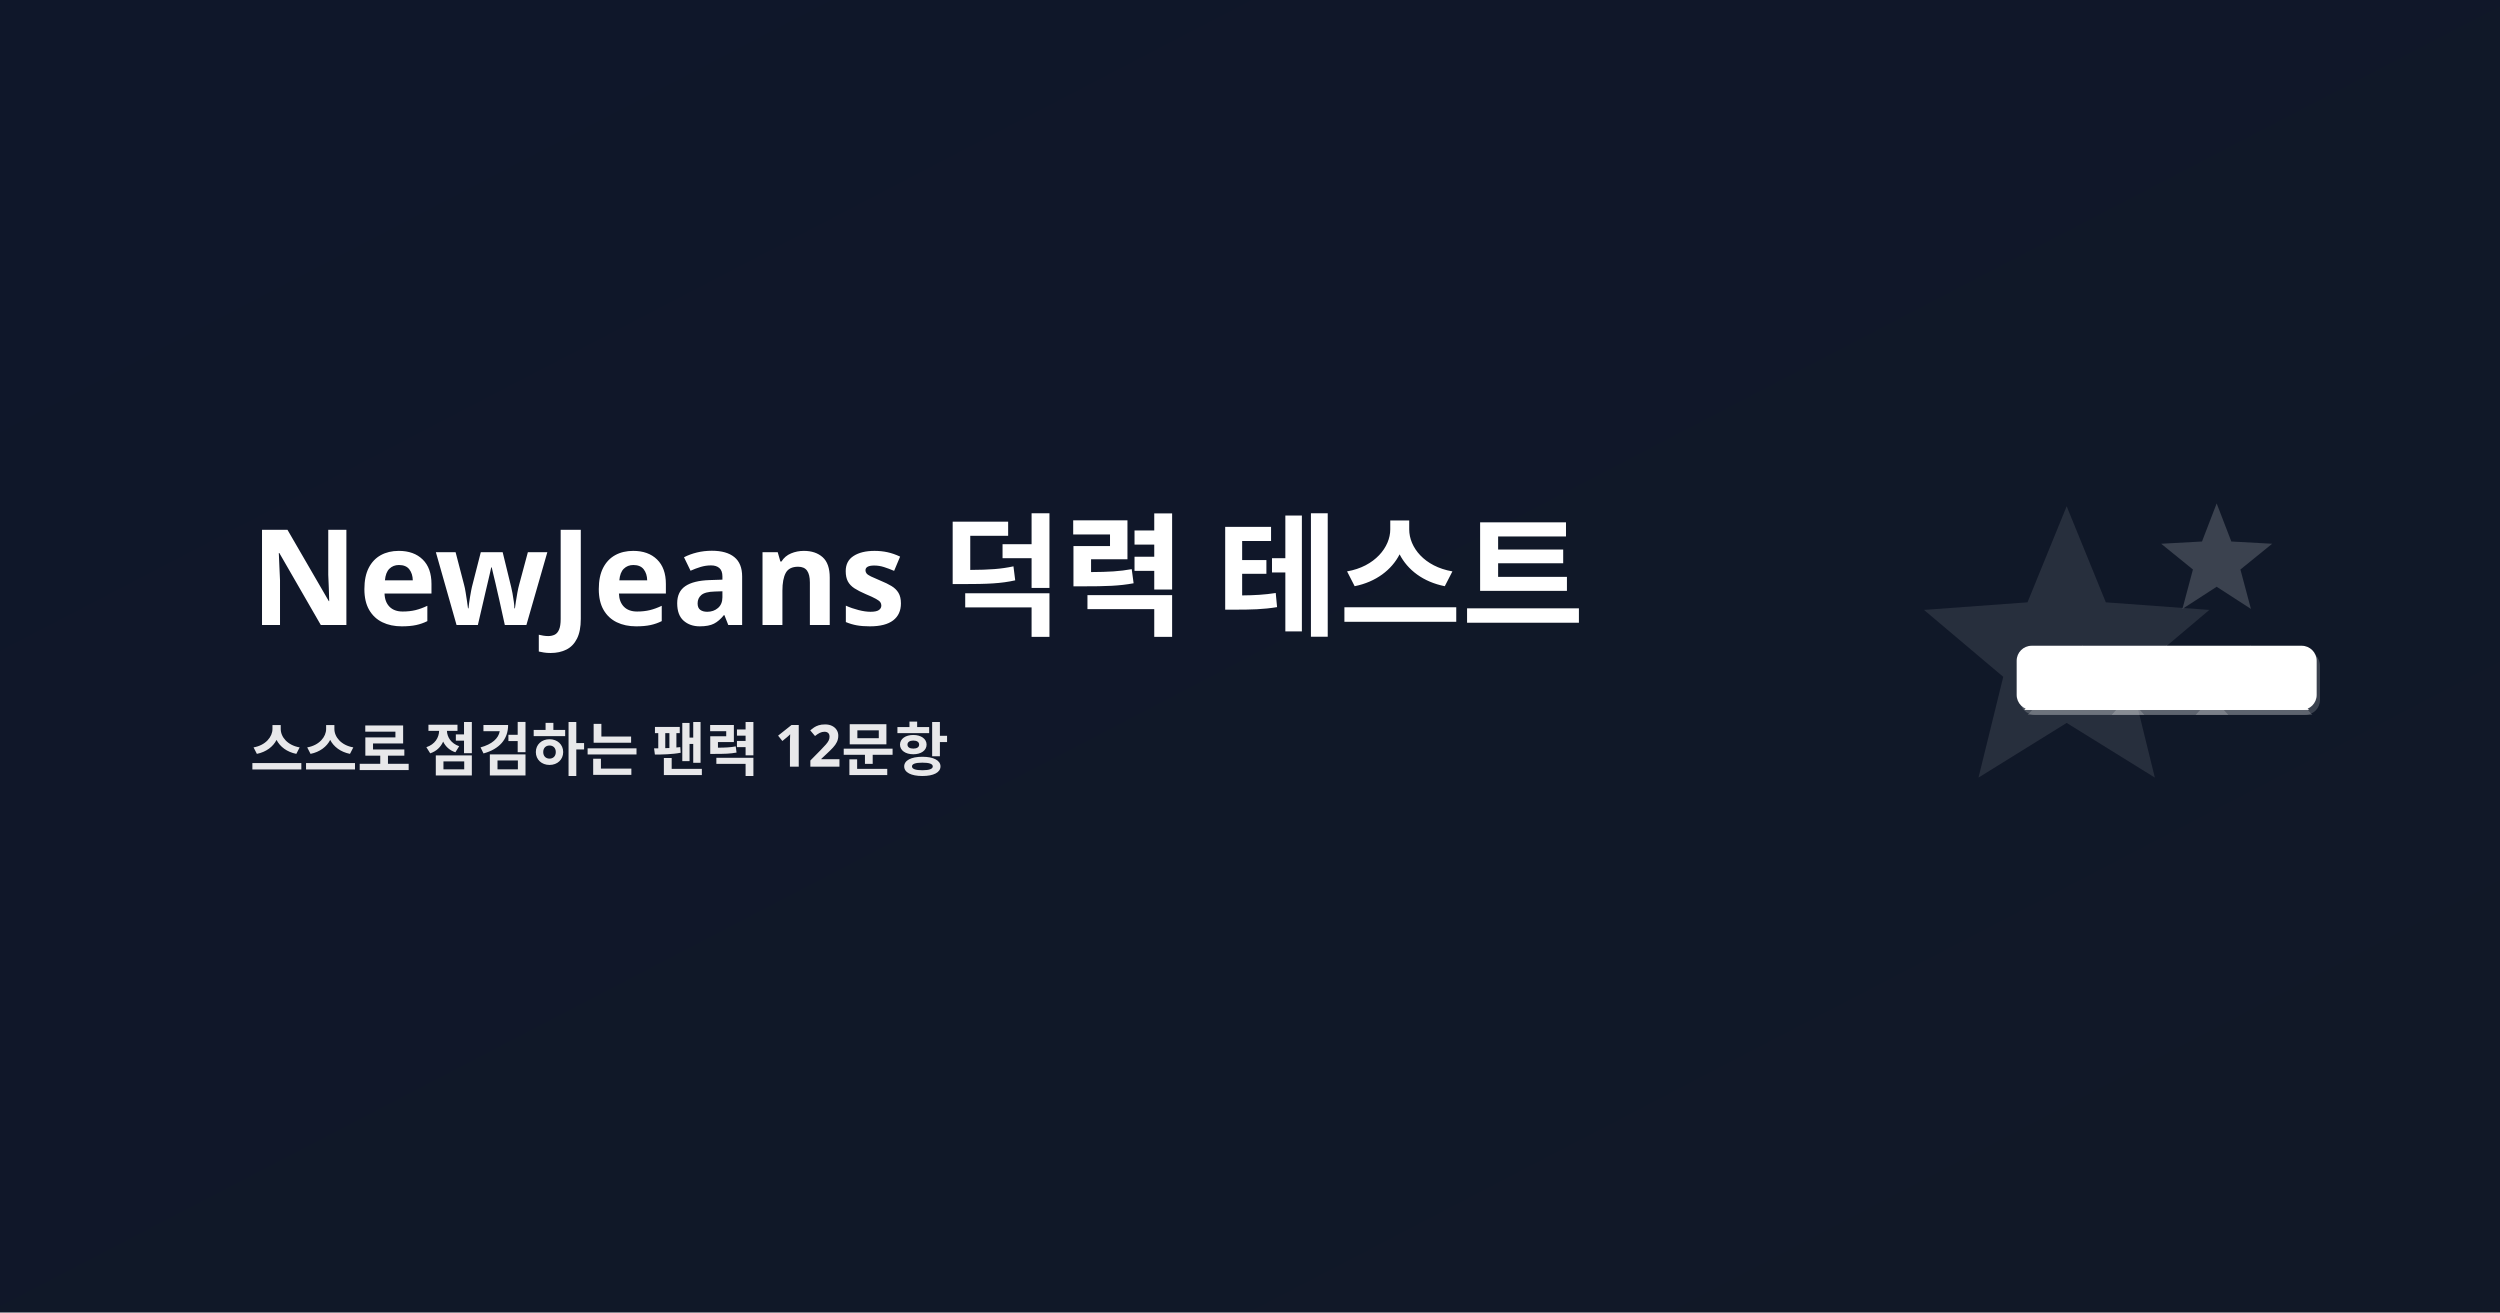
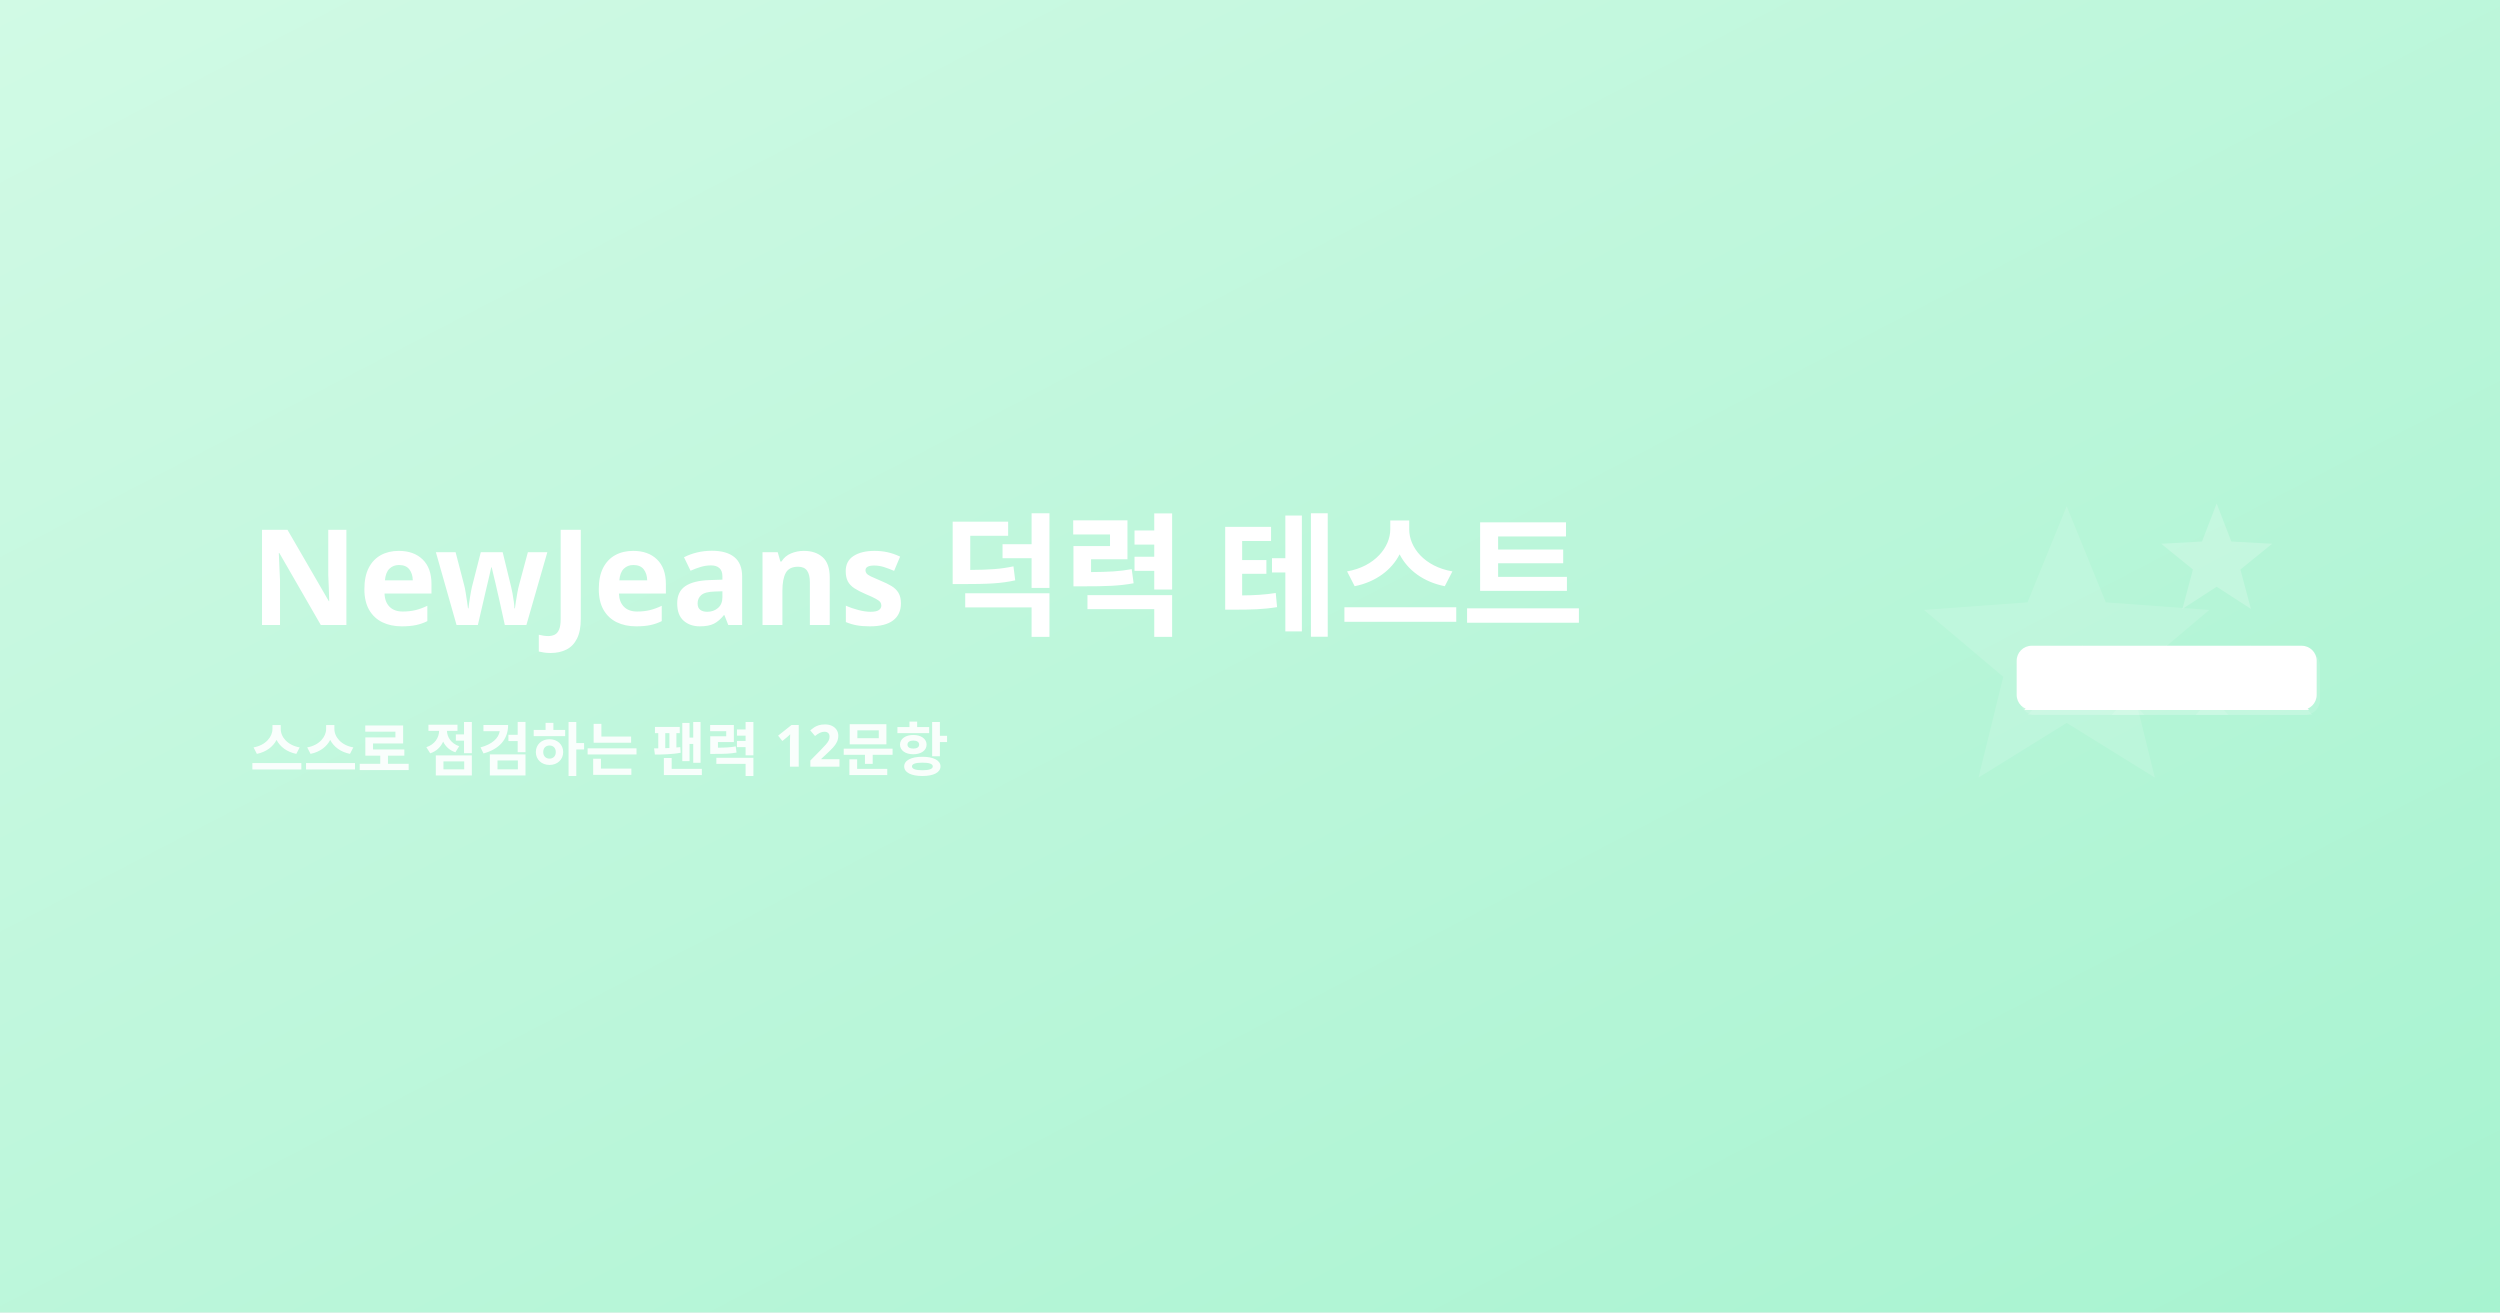
<svg xmlns="http://www.w3.org/2000/svg" width="1200" height="630" viewBox="0 0 1200 630">
  <defs>
    <linearGradient id="bgGrad" x1="0%" y1="0%" x2="100%" y2="100%">
-       <stop offset="0%" stop-color="#0f172a" />
-       <stop offset="100%" stop-color="#111827" />
+       <stop offset="0%" stop-color="#D1FAE5" />
+       <stop offset="100%" stop-color="#A7F3D0" />
    </linearGradient>
  </defs>
  <rect x="0" y="0" width="1200" height="630" fill="url(#bgGrad)" />
  <g transform="translate(680.000,189.000) scale(0.400)">
-     <polygon points="780.0,135.0 733.0,250.3 608.8,259.4 703.9,339.7 674.2,460.6 780.0,395.0 885.8,460.6 856.1,339.7 951.2,259.4 827.0,250.3" fill="#ffffff" opacity="0.10" />
-     <polygon points="960.0,131.6 942.4,177.3 893.4,180.0 931.5,210.9 918.9,258.2 960.0,231.6 1001.1,258.2 988.5,210.9 1026.6,180.0 977.6,177.3" fill="#ffffff" opacity="0.18" />
-     <use href="#ic_crown_base" fill="#000000" opacity="0.18" transform="translate(4,6)" />
+     <polygon points="780.0,135.0 733.0,250.3 608.8,259.4 703.9,339.7 674.2,460.6 780.0,395.0 885.8,460.6 856.1,339.7 951.2,259.4 827.0,250.3" fill="#ffffff" opacity="0.12" />
+     <polygon points="960.0,131.6 942.4,177.3 893.4,180.0 931.5,210.9 918.9,258.2 960.0,231.6 1001.1,258.2 988.5,210.9 1026.6,180.0 977.6,177.3" fill="#ffffff" opacity="0.20" />
+     <use href="#ic_crown_base" fill="#000000" opacity="0.12" transform="translate(4,6)" />
    <rect x="720.0" y="302.4" width="360" height="77.0" rx="18" ry="18" id="ic_crown_base" fill="#ffffff" />
-     <use href="#ic_peak_0" fill="#000000" opacity="0.18" transform="translate(4,6)" />
+     <use href="#ic_peak_0" fill="#000000" opacity="0.12" transform="translate(4,6)" />
    <polygon id="ic_peak_0" points="799.2,302.4 729.2,379.4 869.2,379.4" fill="#ffffff" />
-     <use href="#ic_peak_1" fill="#000000" opacity="0.18" transform="translate(4,6)" />
+     <use href="#ic_peak_1" fill="#000000" opacity="0.12" transform="translate(4,6)" />
    <polygon id="ic_peak_1" points="900.0,302.4 830.0,379.4 970.0,379.4" fill="#ffffff" />
-     <use href="#ic_peak_2" fill="#000000" opacity="0.18" transform="translate(4,6)" />
+     <use href="#ic_peak_2" fill="#000000" opacity="0.12" transform="translate(4,6)" />
    <polygon id="ic_peak_2" points="1000.8,302.4 930.8,379.4 1070.8,379.4" fill="#ffffff" />
  </g>
  <text x="120.000" y="300.000" font-family="Pretendard, Apple SD Gothic Neo, Noto Sans KR, sans-serif" font-size="64.000" font-weight="700" fill="#ffffff">NewJeans 덕력 테스트</text>
  <text x="120.000" y="370.000" font-family="Pretendard, Apple SD Gothic Neo, Noto Sans KR, sans-serif" font-size="28.000" font-weight="700" fill="#ffffff" opacity="0.9">스스로 점검하는 팬력 12문항</text>
</svg>
